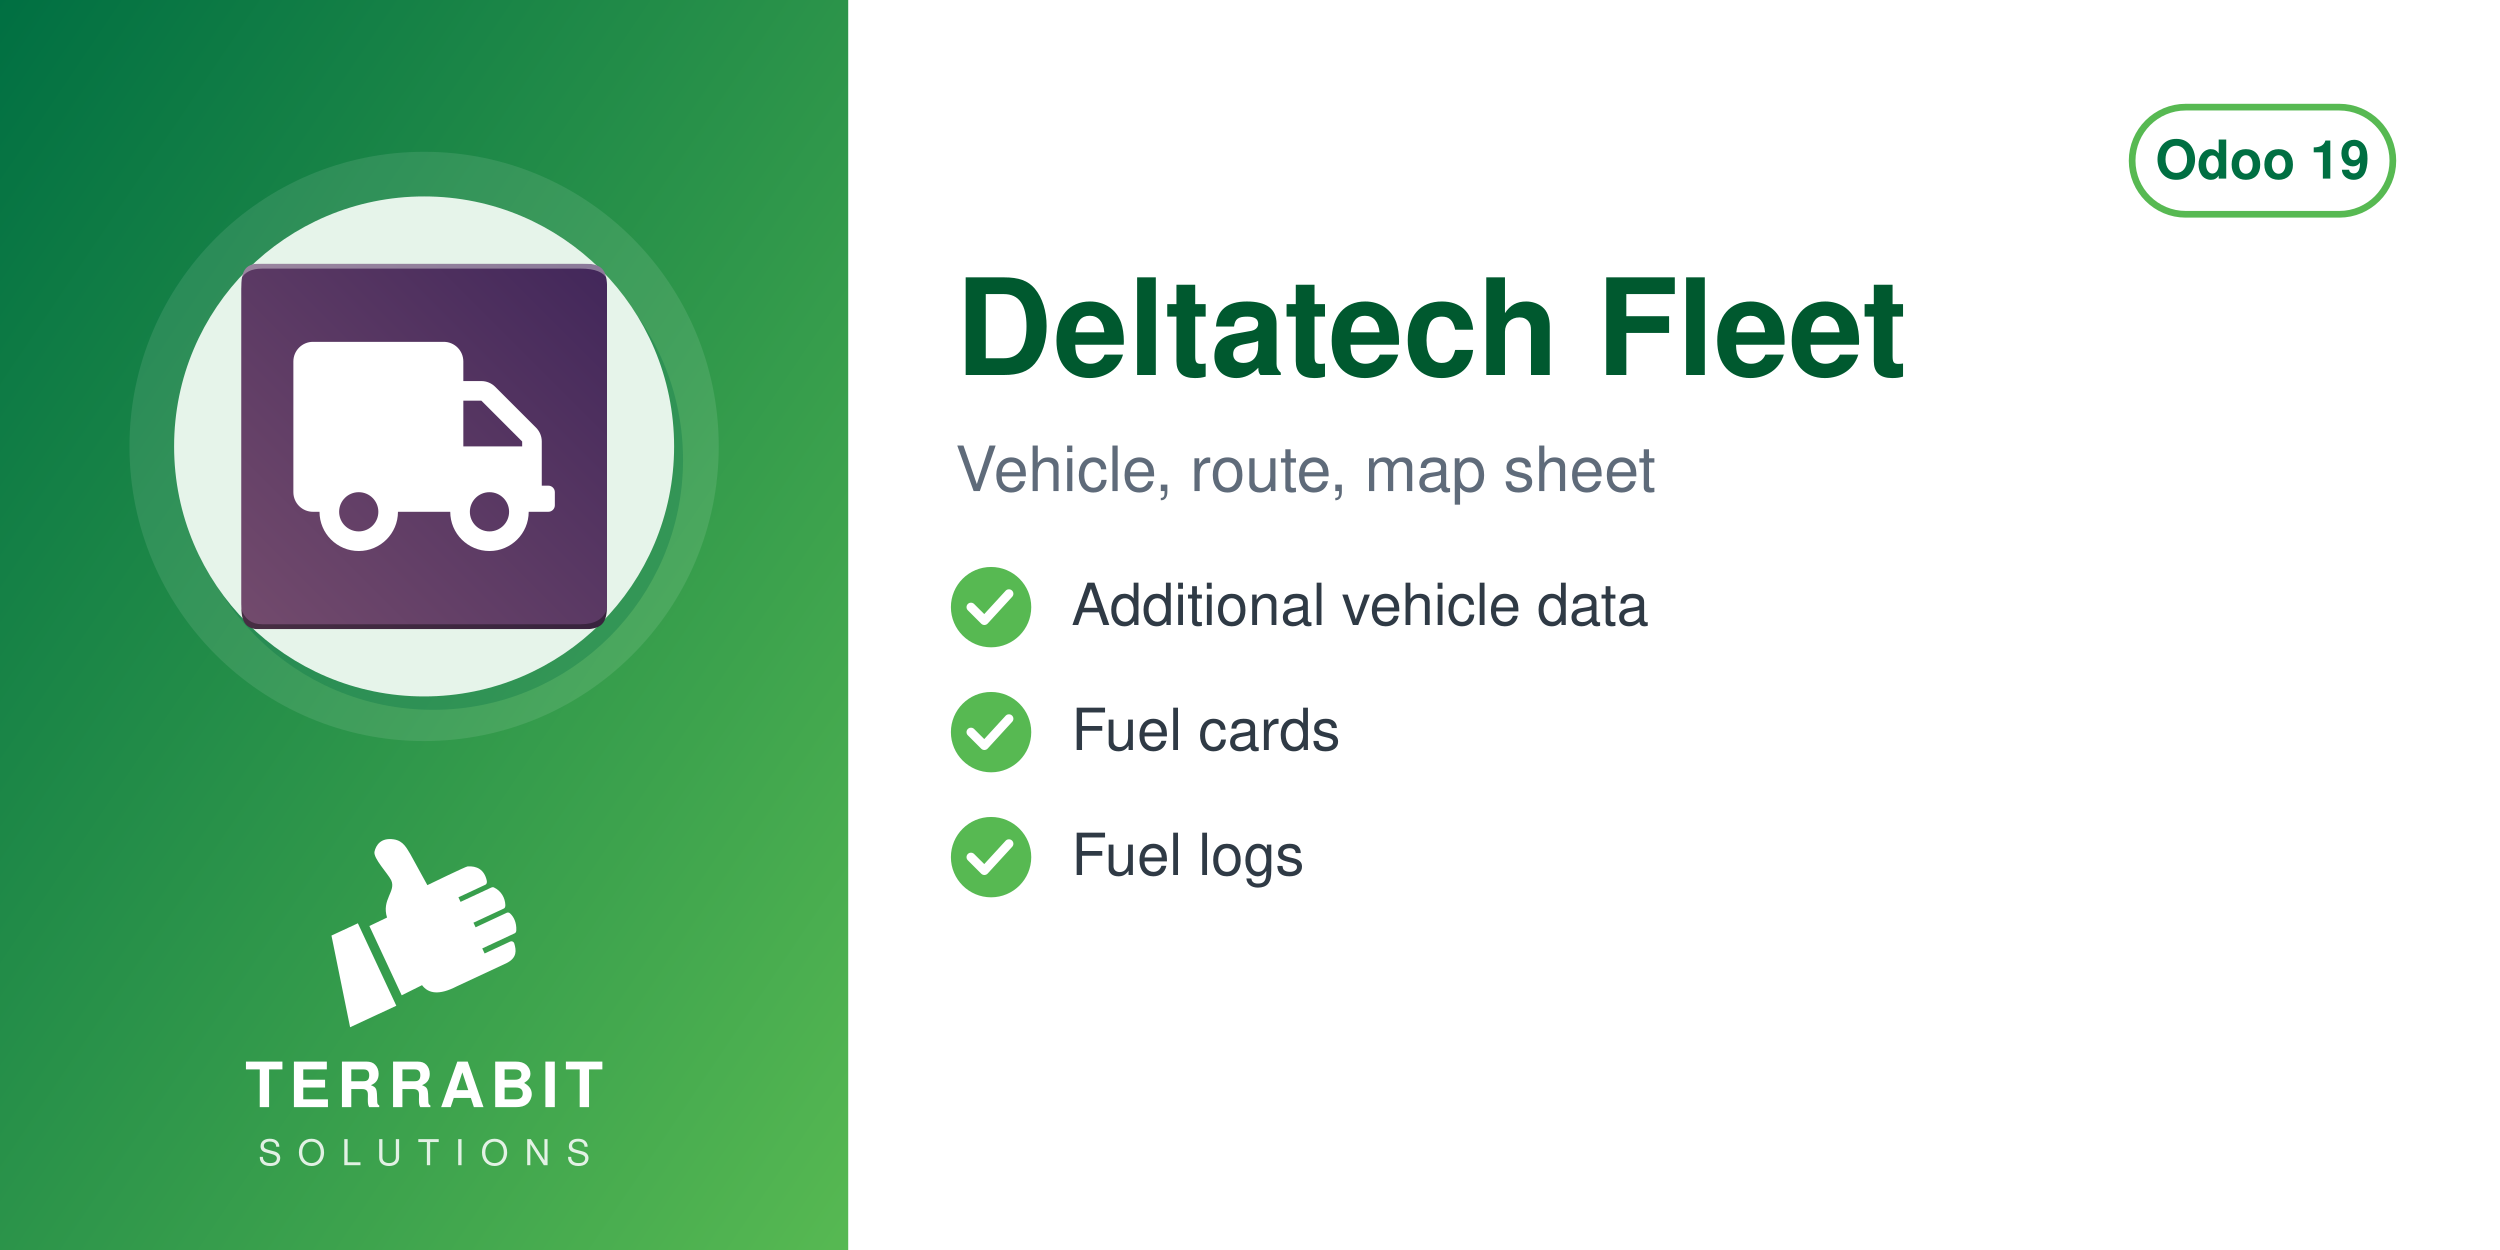
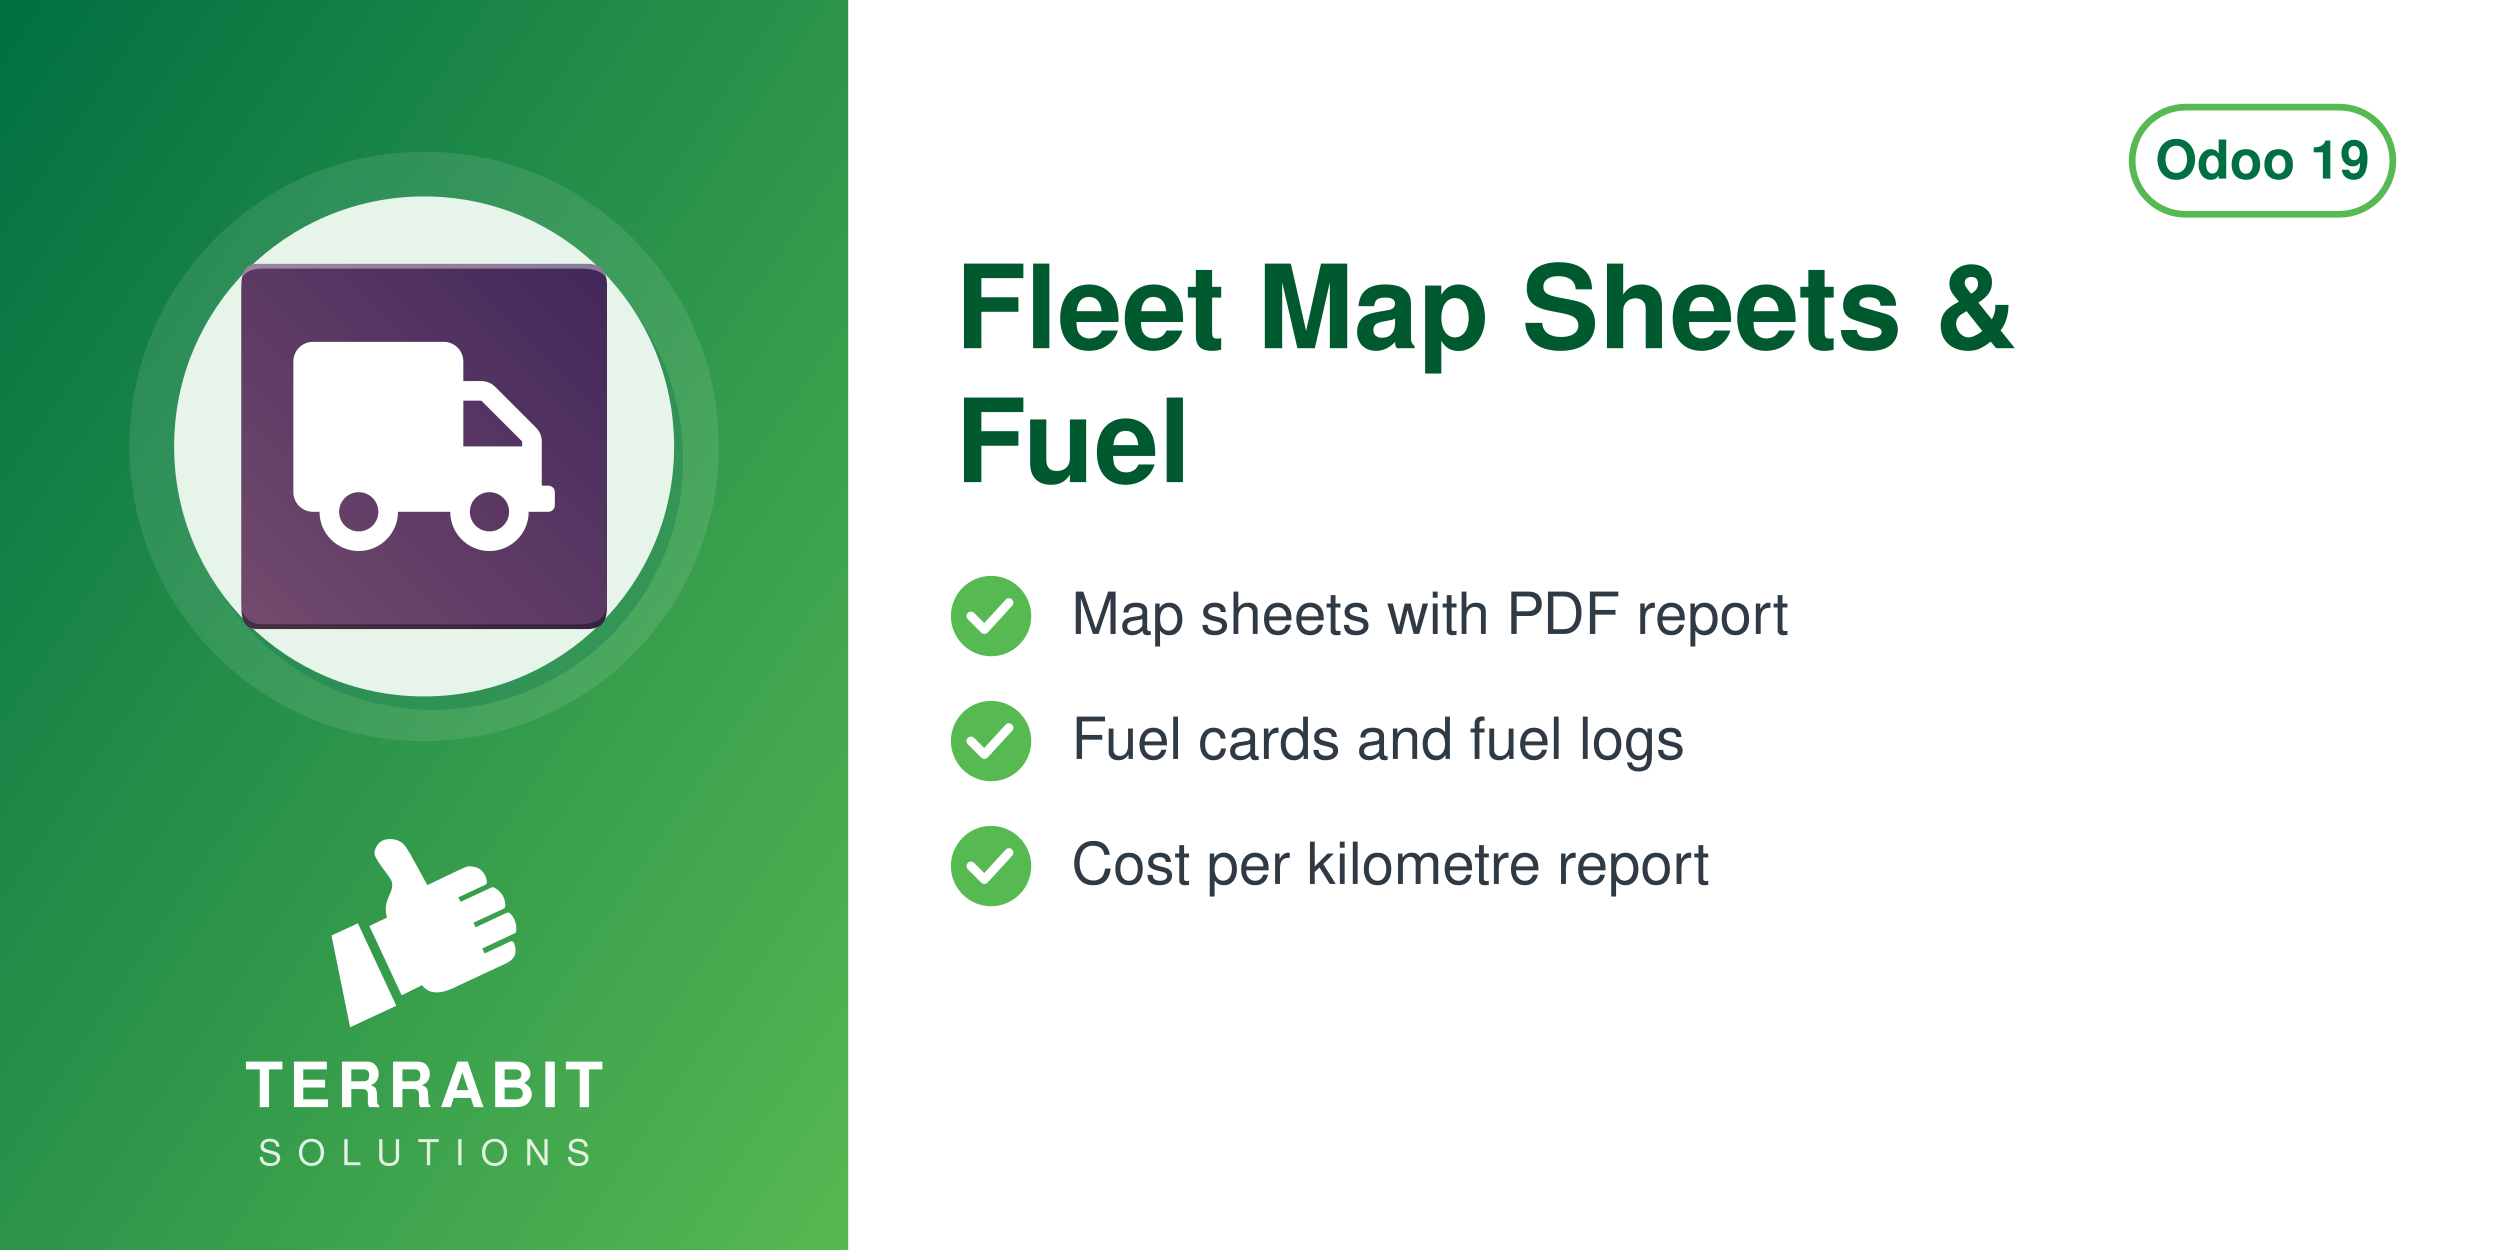
<svg xmlns="http://www.w3.org/2000/svg" xmlns:xlink="http://www.w3.org/1999/xlink" width="560" height="280" viewBox="0 0 560 280">
  <defs>
    <linearGradient id="g" x1="0" y1="0" x2="1" y2="1">
      <stop offset="0" stop-color="#006F42" />
      <stop offset="1" stop-color="#57B952" />
    </linearGradient>
  </defs>
  <rect width="560" height="280" fill="#FFFFFF" />
  <rect width="190" height="280" fill="url(#g)" />
  <circle cx="95.0" cy="100" r="66" fill="white" opacity="0.10" />
  <circle cx="97.0" cy="103" r="56" fill="#006F42" opacity="0.30" />
  <circle cx="95.0" cy="100" r="56" fill="#E6F4EA" />
  <svg x="54.0" y="59.0" width="82" height="82" viewBox="0 0 70 70" preserveAspectRatio="xMidYMid meet">
    <defs>
      <path id="mi-a" d="M4 0h61c4 0 5 1 5 5v60c0 4-1 5-5 5H4c-3 0-4-1-4-5V5c0-4 1-5 4-5z" />
      <linearGradient id="mi-c" x1="100%" x2="0%" y1="0%" y2="100%">
        <stop offset="0%" stop-color="#42275a" />
        <stop offset="100%" stop-color="#734b6d" />
      </linearGradient>
    </defs>
    <g fill="none" fill-rule="evenodd">
      <mask id="mi-b" fill="#fff">
        <use xlink:href="#mi-a" />
      </mask>
      <g mask="url(#mi-b)">
        <path fill="url(#mi-c)" d="M0 0H70V70H0z" />
        <path fill="#FFF" fill-opacity=".383" d="M4 1h61c2.667 0 4.333.667 5 2V0H0v3c.667-1.333 2-2 4-2z" />
        <path fill="#000" fill-opacity=".383" d="M4 69h61c2.667 0 4.333-1 5-3v4H0v-4c.667 2 2 3 4 3z" />
        <svg x="10" y="10" width="50" height="50" viewBox="0 0 640 512">
          <path fill="#FFF" d="M624 352h-16V243.9c0-12.7-5.1-24.9-14.1-33.9L494 110.1c-9-9-21.2-14.1-33.9-14.1H416V48c0-26.5-21.5-48-48-48H48C21.5 0 0 21.5 0 48v320c0 26.5 21.5 48 48 48h16c0 53 43 96 96 96s96-43 96-96h128c0 53 43 96 96 96s96-43 96-96h48c8.8 0 16-7.2 16-16v-32c0-8.8-7.2-16-16-16zM160 464c-26.5 0-48-21.5-48-48s21.5-48 48-48 48 21.5 48 48-21.5 48-48 48zm320 0c-26.5 0-48-21.5-48-48s21.5-48 48-48 48 21.5 48 48-21.5 48-48 48zm80-208H416V144h44.1l99.9 99.9V256z" />
        </svg>
      </g>
    </g>
  </svg>
  <svg x="72.0" y="186" width="46" height="46" viewBox="4045 2535 3400 3400" preserveAspectRatio="xMidYMid meet">
    <path fill="#FFFFFF" d="M4648.32 4073.59l636.59 1365.17 -765.09 355.96 -308.63 -1517.87 437.13 -203.26zm725.61 1192.32l336.75 -167.88c105.65,140.85 282.69,170.72 576.82,18.8l819.92 -382.33c181.4,-90.13 164.26,-214.57 130.07,-328.43 -4.28,-14.25 -13.68,-24.81 -27.34,-30.7 -13.67,-5.89 -27.61,-5.11 -41.09,1.18l-422.32 196.93 -39.04 -83.72 538.07 -250.91c16.64,-7.76 24.7,-27.69 25.58,-46.04 6.48,-134.33 -44.36,-230.89 -105.84,-285.23 -15.2,-13.44 -35.71,-15.59 -54.12,-7l-513.92 239.64 -35.6 -76.34 506.31 -236.1c17.69,-8.25 22.52,-36.93 21.83,-56.45 -4.1,-117.31 -67.62,-232.74 -187.72,-290.66 -13.94,-6.72 -28.64,-6.36 -42.69,0.19l-511.21 238.38 -35.37 -75.86 448.98 -209.36c20.44,-9.53 25.81,-42.28 21.02,-64.32 -41.02,-189.07 -167.92,-247.8 -318.14,-237.87 -29.39,1.94 -589.86,273.16 -665.95,310.54l-281.84 -513.57c-59.06,-93.13 -112.7,-221.7 -276.47,-245.13 -211.24,-30.22 -291.56,94.38 -316.89,203.13 -25.32,108.75 223.84,365.99 276.05,473.69 85.52,184.27 -161.86,318.11 -68.41,617.99l-292.54 139.94 535.09 1147.51z" />
  </svg>
  <text x="95.0" y="248" text-anchor="middle" font-family="Helvetica,Arial,sans-serif" font-size="14" font-weight="800" letter-spacing="1.4" fill="white">TERRABIT</text>
  <text x="95.0" y="261" text-anchor="middle" font-family="Helvetica,Arial,sans-serif" font-size="8" font-weight="500" letter-spacing="3.6" fill="white" opacity="0.85">SOLUTIONS</text>
  <g>
    <rect x="477.6" y="24" width="58.4" height="24" rx="12" fill="none" stroke="#57B952" stroke-width="1.5" />
    <text x="506.8" y="40" text-anchor="middle" font-family="Helvetica,Arial,sans-serif" font-size="12" font-weight="700" fill="#006F42">Odoo 19</text>
  </g>
-   <text x="214" y="84" font-family="Helvetica,Arial,sans-serif" font-size="30" font-weight="700" fill="#00592F">Deltatech Fleet</text>
-   <text x="214" y="110" font-family="Helvetica,Arial,sans-serif" font-size="14" fill="#5F6B7A">Vehicle, route, map sheet</text>
-   <circle cx="222" cy="136" r="9" fill="#57B952" />
-   <path d="M217.5 136 l3 3 l5.5 -6" fill="none" stroke="white" stroke-width="2" stroke-linecap="round" stroke-linejoin="round" />
-   <text x="240" y="140" font-family="Helvetica,Arial,sans-serif" font-size="13" fill="#2F3A45">Additional vehicle data</text>
-   <circle cx="222" cy="164" r="9" fill="#57B952" />
-   <path d="M217.5 164 l3 3 l5.5 -6" fill="none" stroke="white" stroke-width="2" stroke-linecap="round" stroke-linejoin="round" />
-   <text x="240" y="168" font-family="Helvetica,Arial,sans-serif" font-size="13" fill="#2F3A45">Fuel cards</text>
-   <circle cx="222" cy="192" r="9" fill="#57B952" />
-   <path d="M217.5 192 l3 3 l5.5 -6" fill="none" stroke="white" stroke-width="2" stroke-linecap="round" stroke-linejoin="round" />
-   <text x="240" y="196" font-family="Helvetica,Arial,sans-serif" font-size="13" fill="#2F3A45">Fuel logs</text>
+   <text x="214" y="78" font-family="Helvetica,Arial,sans-serif" font-size="26" font-weight="700" fill="#00592F">Fleet Map Sheets &amp;</text>
+   <text x="214" y="108" font-family="Helvetica,Arial,sans-serif" font-size="26" font-weight="700" fill="#00592F">Fuel</text>
+   <circle cx="222" cy="138" r="9" fill="#57B952" />
+   <path d="M217.5 138 l3 3 l5.5 -6" fill="none" stroke="white" stroke-width="2" stroke-linecap="round" stroke-linejoin="round" />
+   <text x="240" y="142" font-family="Helvetica,Arial,sans-serif" font-size="13" fill="#2F3A45">Map sheets with PDF report</text>
+   <circle cx="222" cy="166" r="9" fill="#57B952" />
+   <path d="M217.5 166 l3 3 l5.5 -6" fill="none" stroke="white" stroke-width="2" stroke-linecap="round" stroke-linejoin="round" />
+   <text x="240" y="170" font-family="Helvetica,Arial,sans-serif" font-size="13" fill="#2F3A45">Fuel cards and fuel logs</text>
+   <circle cx="222" cy="194" r="9" fill="#57B952" />
+   <path d="M217.5 194 l3 3 l5.5 -6" fill="none" stroke="white" stroke-width="2" stroke-linecap="round" stroke-linejoin="round" />
+   <text x="240" y="198" font-family="Helvetica,Arial,sans-serif" font-size="13" fill="#2F3A45">Cost per kilometre report</text>
</svg>
